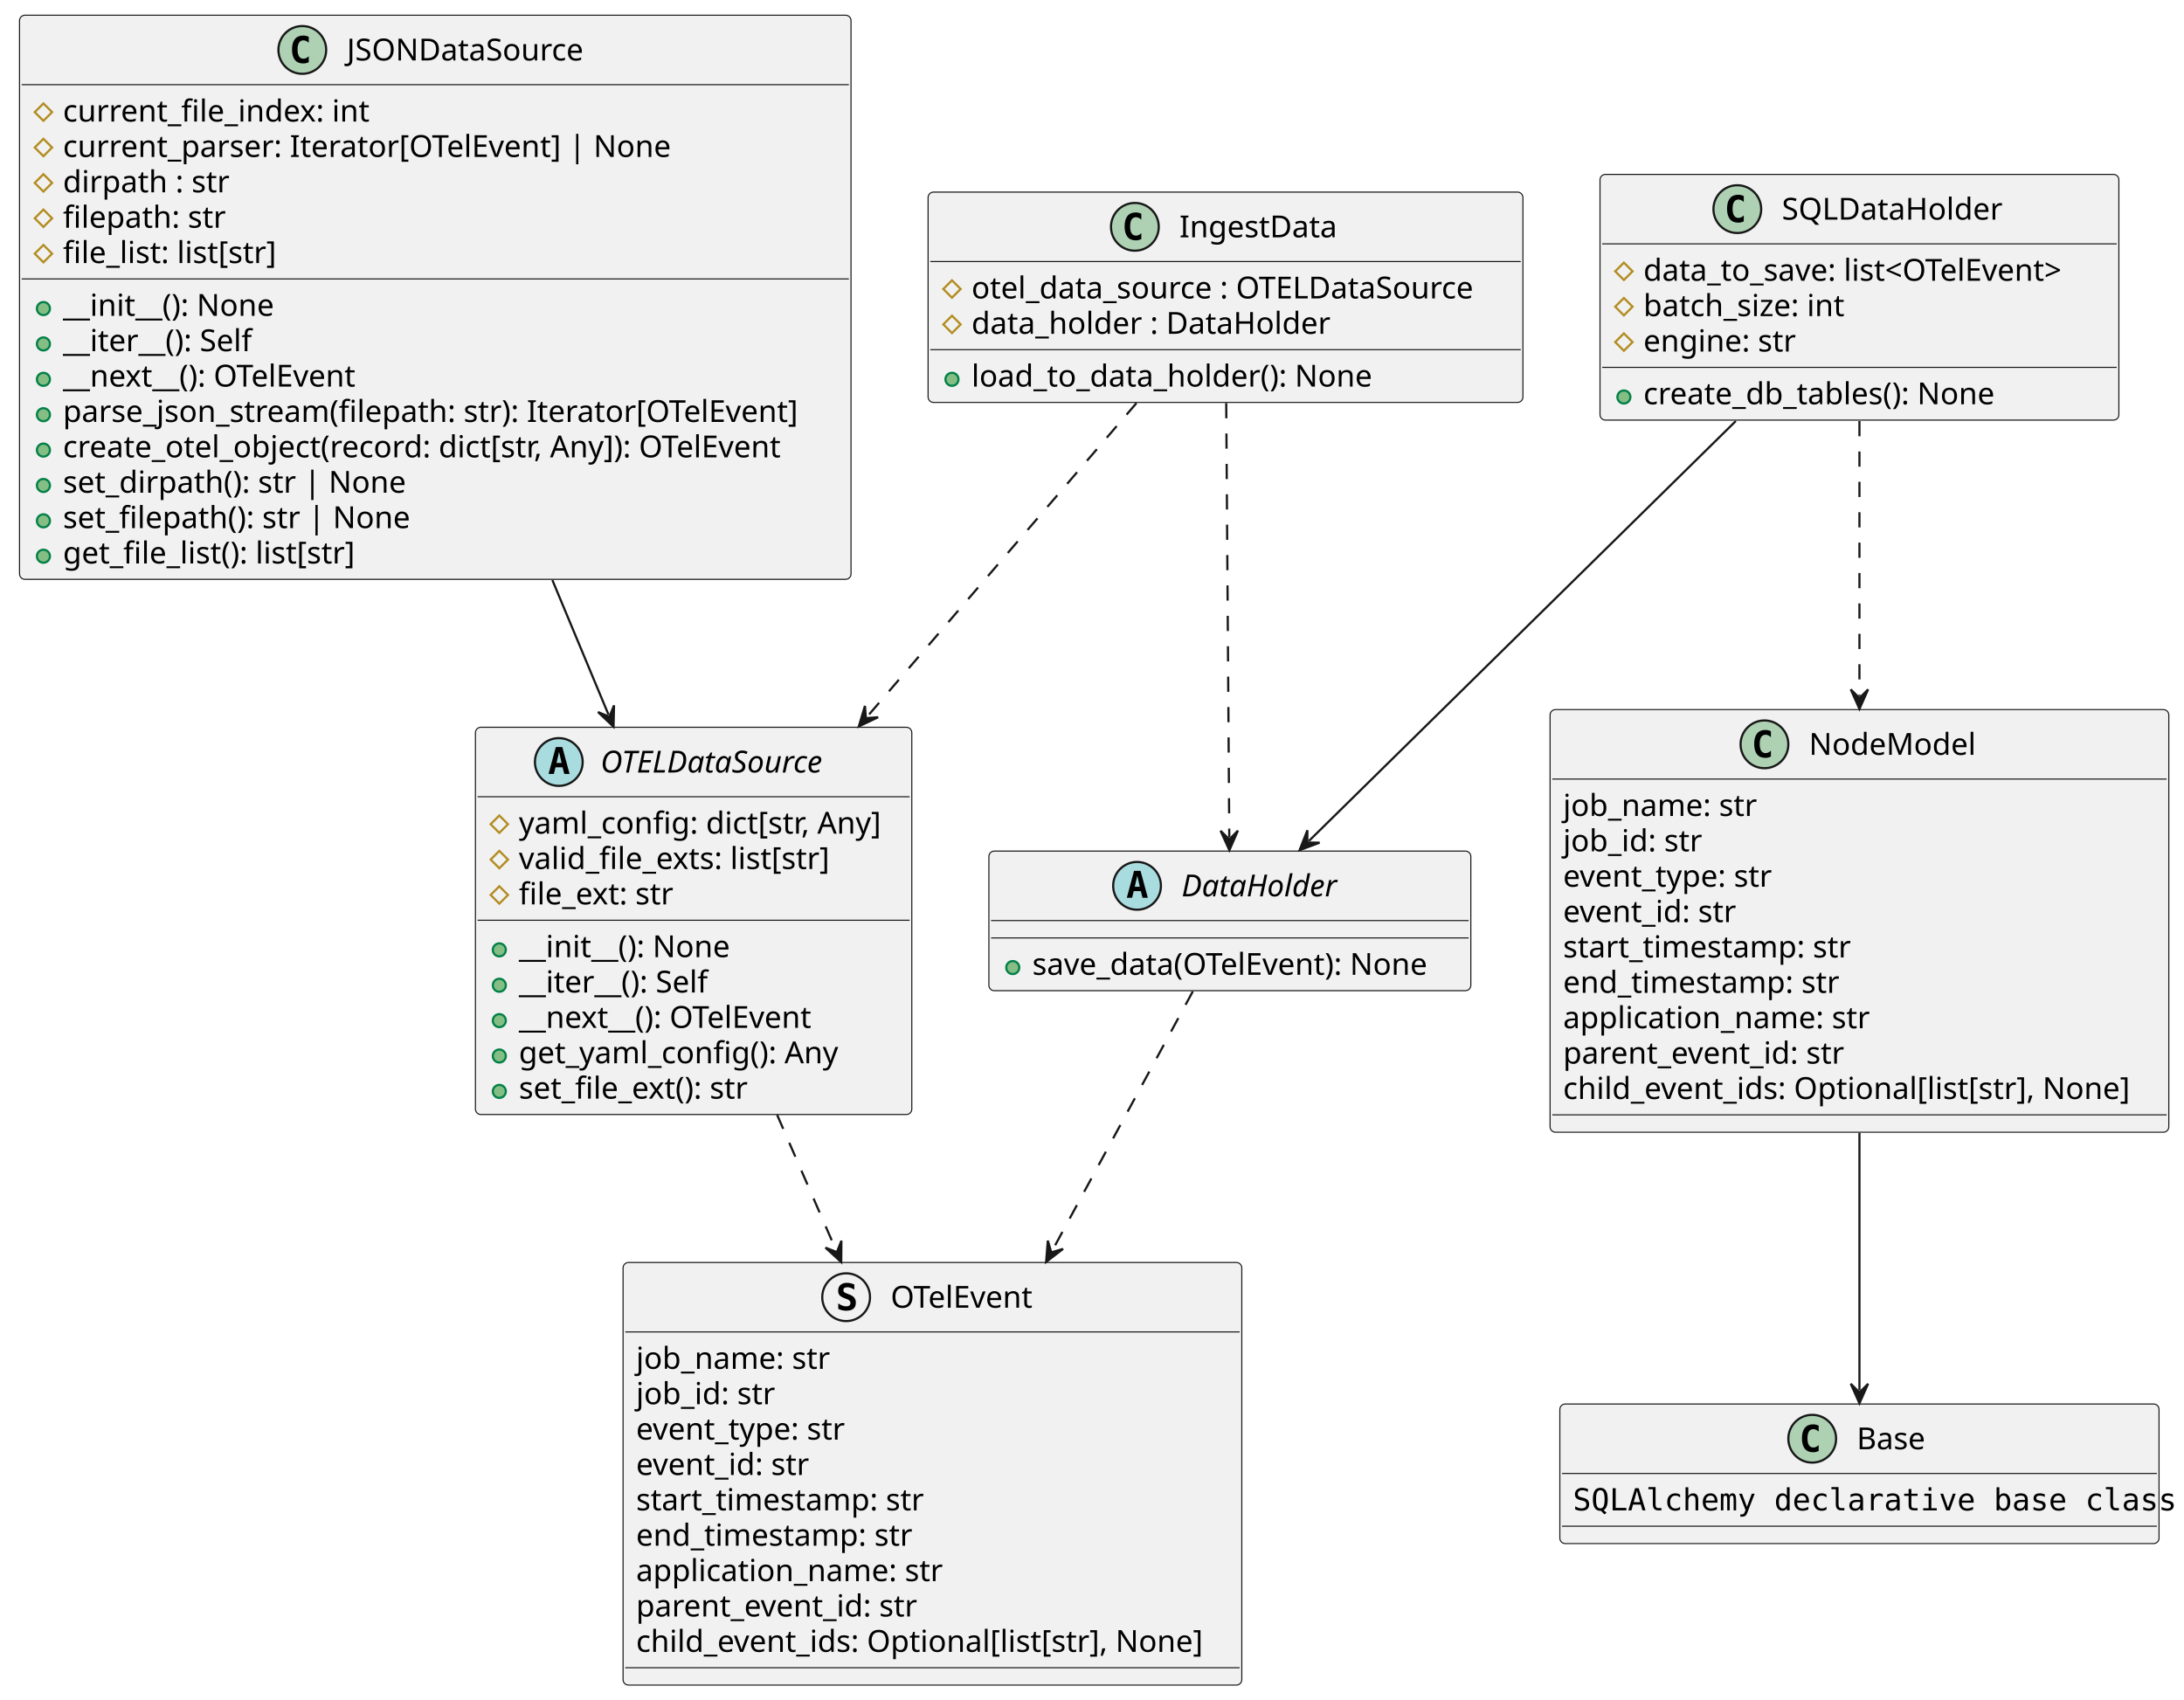
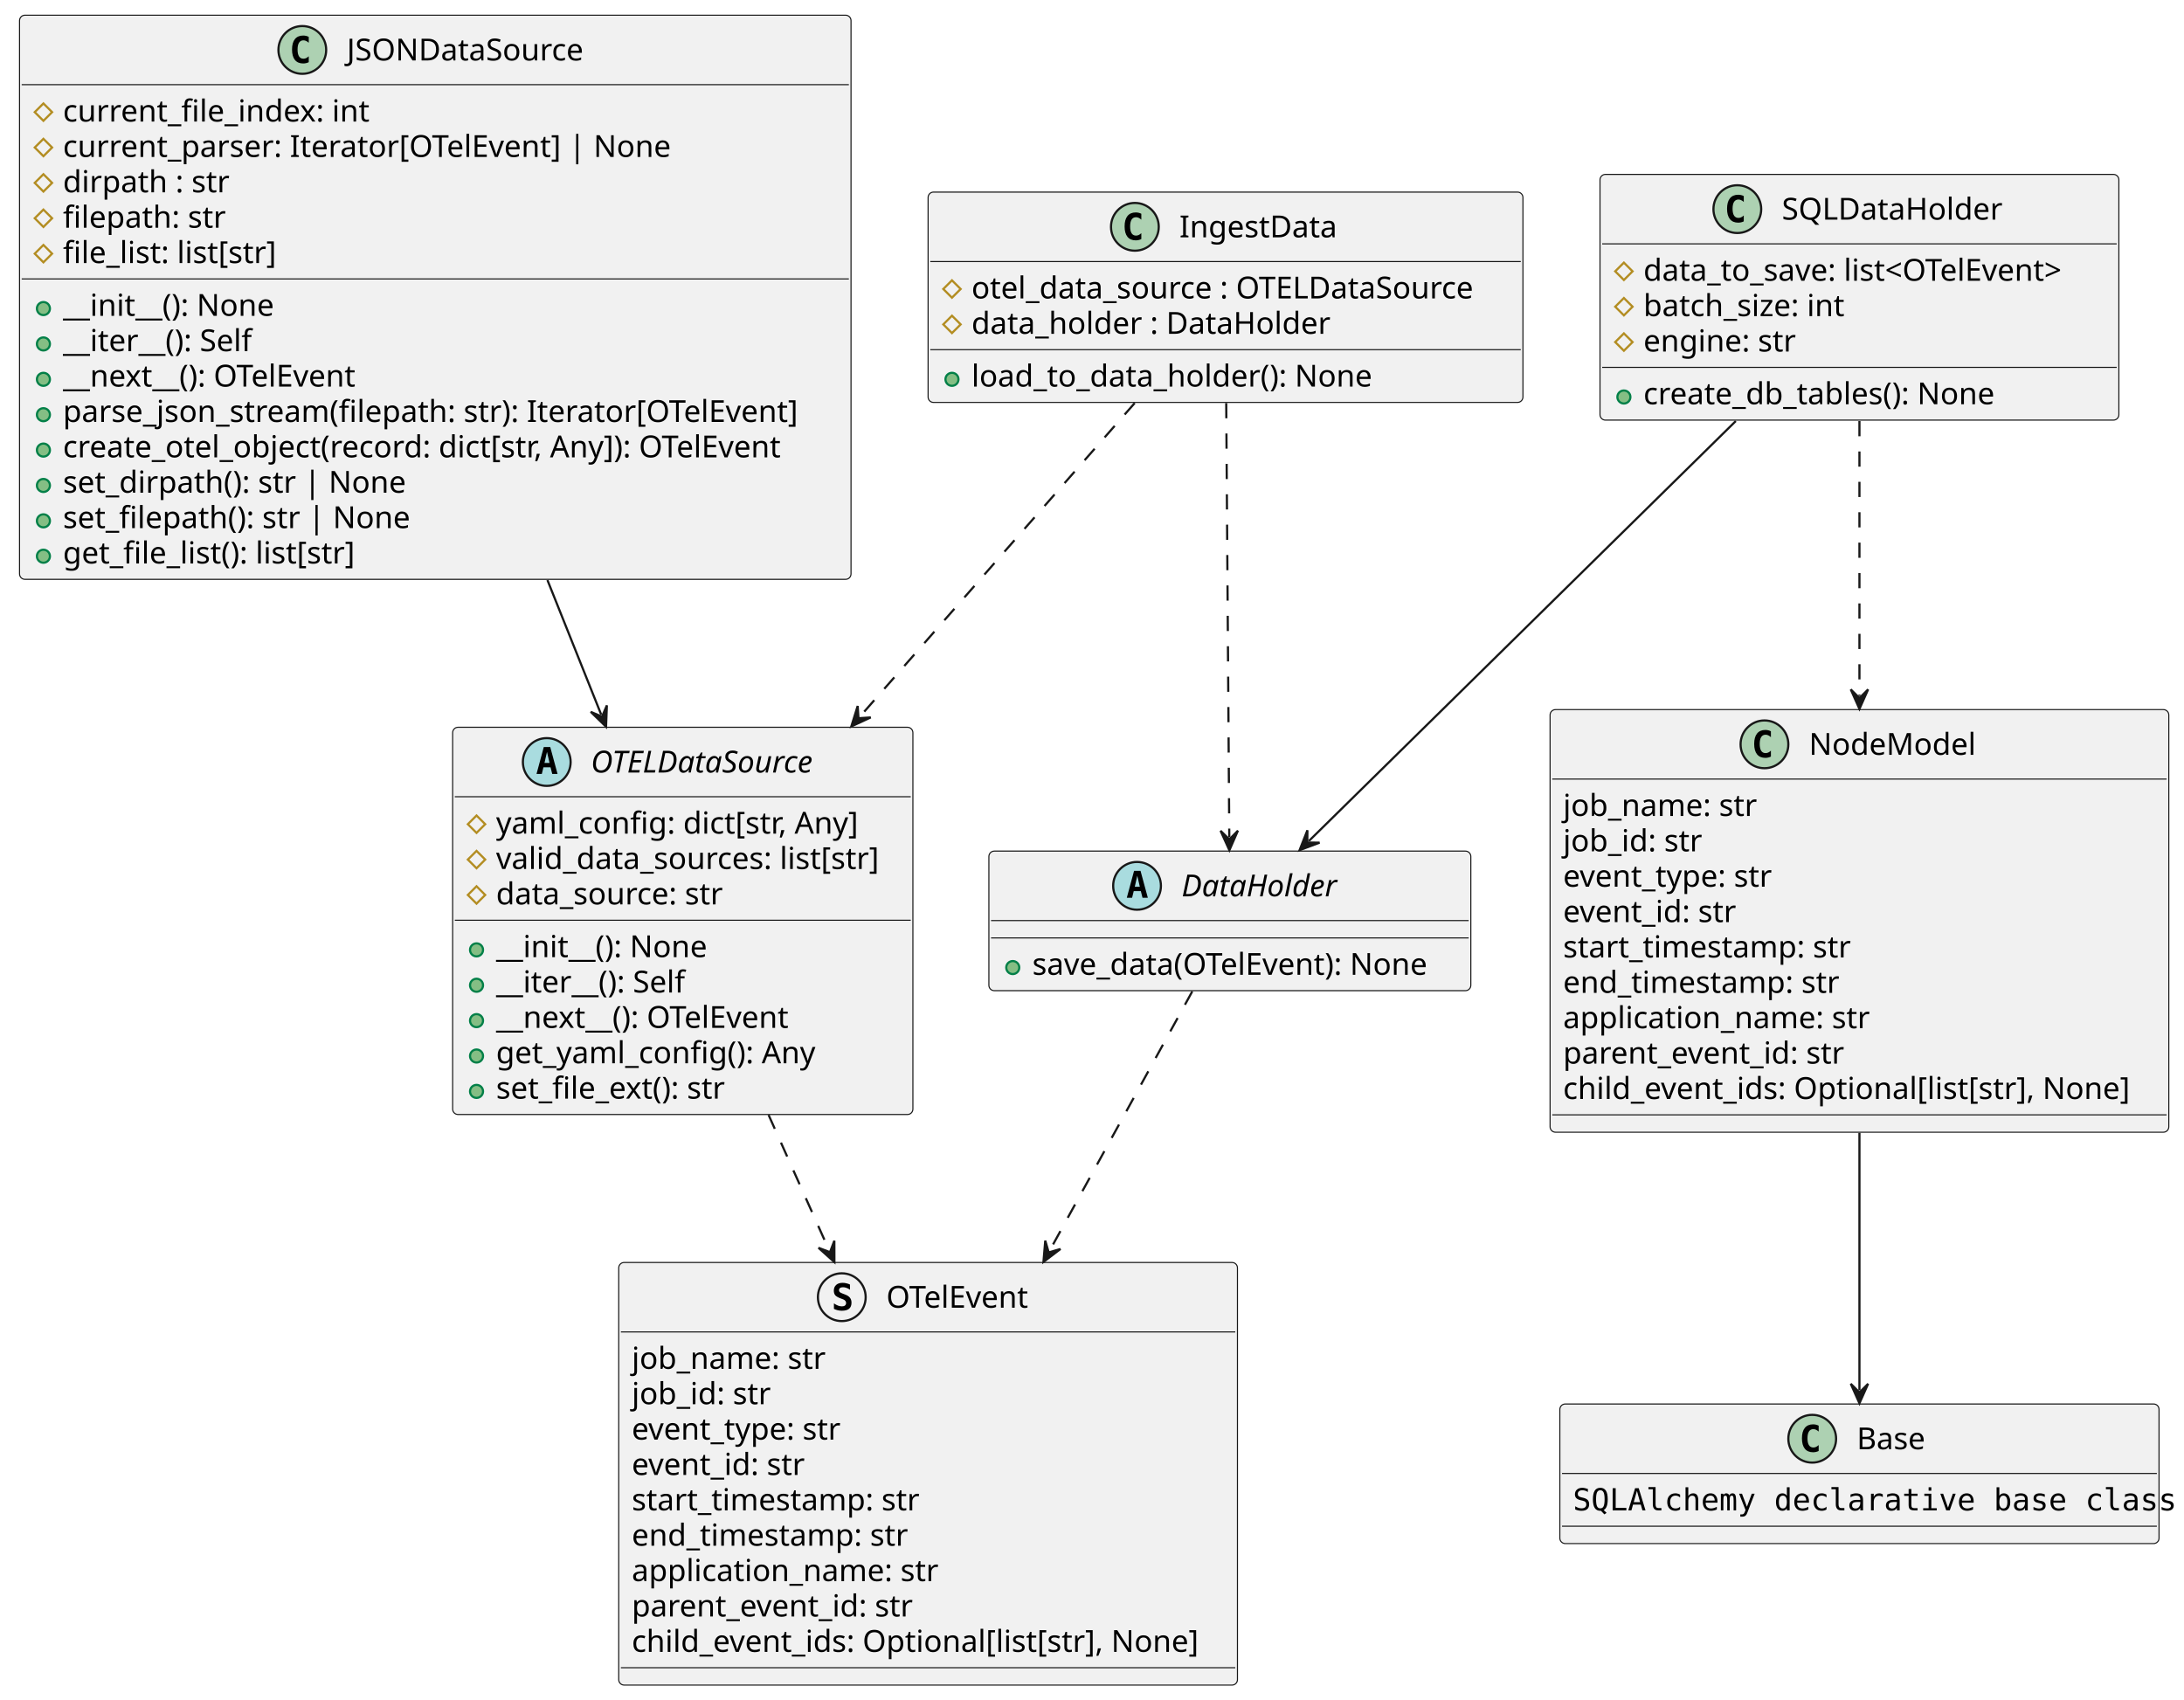
<svg xmlns="http://www.w3.org/2000/svg" contentStyleType="text/css" height="783px" preserveAspectRatio="none" style="width:1006px;height:783px;background:#FFFFFF;" version="1.1" viewBox="0 0 1006 783" width="1006px" zoomAndPan="magnify">
  <defs />
  <g>
    <g id="elem_OTelEvent">
-       <rect codeLine="2" fill="#F1F1F1" height="194.672" id="OTelEvent" rx="2.5" ry="2.5" style="stroke:#181818;stroke-width:0.5;" width="285" x="287" y="581.53" />
-       <ellipse cx="389.75" cy="597.53" fill="#F1F1F1" rx="11" ry="11" style="stroke:#181818;stroke-width:1.0;" />
-       <path d="M389.234,598.092 Q387.375,597.389 386.719,596.624 Q386.078,595.842 386.078,594.53 Q386.078,592.842 387.156,591.874 Q388.234,590.905 390.109,590.905 Q390.969,590.905 391.812,591.108 Q392.672,591.296 393.516,591.686 L393.516,594.077 Q392.734,593.514 391.906,593.233 Q391.094,592.936 390.297,592.936 Q389.422,592.936 388.938,593.296 Q388.469,593.655 388.469,594.311 Q388.469,594.827 388.812,595.171 Q389.156,595.499 390.25,595.905 L391.312,596.311 Q392.797,596.858 393.5,597.764 Q394.219,598.671 394.219,600.046 Q394.219,601.921 393.109,602.842 Q392,603.764 389.75,603.764 Q388.828,603.764 387.906,603.546 Q386.984,603.327 386.125,602.905 L386.125,600.374 Q387.094,601.061 388.016,601.405 Q388.938,601.749 389.828,601.749 Q390.734,601.749 391.234,601.342 Q391.734,600.921 391.734,600.186 Q391.734,599.624 391.391,599.217 Q391.062,598.796 390.438,598.546 L389.234,598.092 Z " fill="#000000" />
-       <text fill="#000000" font-family="sans-serif" font-size="14" lengthAdjust="spacing" textLength="71" x="410.25" y="602.377">OTelEvent</text>
-       <line style="stroke:#181818;stroke-width:0.5;" x1="288" x2="571" y1="613.53" y2="613.53" />
-       <text fill="#000000" font-family="sans-serif" font-size="14" lengthAdjust="spacing" textLength="94" x="293" y="630.525">job_name: str</text>
-       <text fill="#000000" font-family="sans-serif" font-size="14" lengthAdjust="spacing" textLength="67" x="293" y="646.822">job_id: str</text>
-       <text fill="#000000" font-family="sans-serif" font-size="14" lengthAdjust="spacing" textLength="103" x="293" y="663.119">event_type: str</text>
-       <text fill="#000000" font-family="sans-serif" font-size="14" lengthAdjust="spacing" textLength="85" x="293" y="679.416">event_id: str</text>
-       <text fill="#000000" font-family="sans-serif" font-size="14" lengthAdjust="spacing" textLength="138" x="293" y="695.713">start_timestamp: str</text>
-       <text fill="#000000" font-family="sans-serif" font-size="14" lengthAdjust="spacing" textLength="134" x="293" y="712.01">end_timestamp: str</text>
-       <text fill="#000000" font-family="sans-serif" font-size="14" lengthAdjust="spacing" textLength="147" x="293" y="728.306">application_name: str</text>
-       <text fill="#000000" font-family="sans-serif" font-size="14" lengthAdjust="spacing" textLength="137" x="293" y="744.603">parent_event_id: str</text>
-       <text fill="#000000" font-family="sans-serif" font-size="14" lengthAdjust="spacing" textLength="273" x="293" y="760.9">child_event_ids: Optional[list[str], None]</text>
-       <line style="stroke:#181818;stroke-width:0.5;" x1="288" x2="571" y1="768.202" y2="768.202" />
+       <rect codeLine="2" fill="#F1F1F1" height="194.672" id="OTelEvent" rx="2.5" ry="2.5" style="stroke:#181818;stroke-width:0.5;" width="285" x="285" y="581.53" />
+       <ellipse cx="387.75" cy="597.53" fill="#F1F1F1" rx="11" ry="11" style="stroke:#181818;stroke-width:1.0;" />
+       <path d="M387.234,598.092 Q385.375,597.389 384.719,596.624 Q384.078,595.842 384.078,594.53 Q384.078,592.842 385.156,591.874 Q386.234,590.905 388.109,590.905 Q388.969,590.905 389.812,591.108 Q390.672,591.296 391.516,591.686 L391.516,594.077 Q390.734,593.514 389.906,593.233 Q389.094,592.936 388.297,592.936 Q387.422,592.936 386.938,593.296 Q386.469,593.655 386.469,594.311 Q386.469,594.827 386.812,595.171 Q387.156,595.499 388.25,595.905 L389.312,596.311 Q390.797,596.858 391.5,597.764 Q392.219,598.671 392.219,600.046 Q392.219,601.921 391.109,602.842 Q390,603.764 387.75,603.764 Q386.828,603.764 385.906,603.546 Q384.984,603.327 384.125,602.905 L384.125,600.374 Q385.094,601.061 386.016,601.405 Q386.938,601.749 387.828,601.749 Q388.734,601.749 389.234,601.342 Q389.734,600.921 389.734,600.186 Q389.734,599.624 389.391,599.217 Q389.062,598.796 388.438,598.546 L387.234,598.092 Z " fill="#000000" />
+       <text fill="#000000" font-family="sans-serif" font-size="14" lengthAdjust="spacing" textLength="71" x="408.25" y="602.377">OTelEvent</text>
+       <line style="stroke:#181818;stroke-width:0.5;" x1="286" x2="569" y1="613.53" y2="613.53" />
+       <text fill="#000000" font-family="sans-serif" font-size="14" lengthAdjust="spacing" textLength="94" x="291" y="630.525">job_name: str</text>
+       <text fill="#000000" font-family="sans-serif" font-size="14" lengthAdjust="spacing" textLength="67" x="291" y="646.822">job_id: str</text>
+       <text fill="#000000" font-family="sans-serif" font-size="14" lengthAdjust="spacing" textLength="103" x="291" y="663.119">event_type: str</text>
+       <text fill="#000000" font-family="sans-serif" font-size="14" lengthAdjust="spacing" textLength="85" x="291" y="679.416">event_id: str</text>
+       <text fill="#000000" font-family="sans-serif" font-size="14" lengthAdjust="spacing" textLength="138" x="291" y="695.713">start_timestamp: str</text>
+       <text fill="#000000" font-family="sans-serif" font-size="14" lengthAdjust="spacing" textLength="134" x="291" y="712.01">end_timestamp: str</text>
+       <text fill="#000000" font-family="sans-serif" font-size="14" lengthAdjust="spacing" textLength="147" x="291" y="728.306">application_name: str</text>
+       <text fill="#000000" font-family="sans-serif" font-size="14" lengthAdjust="spacing" textLength="137" x="291" y="744.603">parent_event_id: str</text>
+       <text fill="#000000" font-family="sans-serif" font-size="14" lengthAdjust="spacing" textLength="273" x="291" y="760.9">child_event_ids: Optional[list[str], None]</text>
+       <line style="stroke:#181818;stroke-width:0.5;" x1="286" x2="569" y1="768.202" y2="768.202" />
    </g>
    <g id="elem_OTELDataSource">
-       <rect codeLine="14" fill="#F1F1F1" height="178.375" id="OTELDataSource" rx="2.5" ry="2.5" style="stroke:#181818;stroke-width:0.5;" width="201" x="219" y="335" />
-       <ellipse cx="257.4" cy="351" fill="#A9DCDF" rx="11" ry="11" style="stroke:#181818;stroke-width:1.0;" />
-       <path d="M257.509,346.344 L256.353,351.422 L258.681,351.422 L257.509,346.344 Z M256.025,344.109 L259.009,344.109 L262.369,356.5 L259.916,356.5 L259.15,353.438 L255.869,353.438 L255.119,356.5 L252.681,356.5 L256.025,344.109 Z " fill="#000000" />
-       <text fill="#000000" font-family="sans-serif" font-size="14" font-style="italic" lengthAdjust="spacing" textLength="117" x="276.6" y="355.847">OTELDataSource</text>
-       <line style="stroke:#181818;stroke-width:0.5;" x1="220" x2="419" y1="367" y2="367" />
-       <polygon fill="none" points="230,375.648,234,379.648,230,383.648,226,379.648" style="stroke:#B38D22;stroke-width:1.0;" />
-       <text fill="#000000" font-family="sans-serif" font-size="14" lengthAdjust="spacing" textLength="175" x="239" y="383.995">yaml_config: dict[str, Any]</text>
-       <polygon fill="none" points="230,391.945,234,395.945,230,399.945,226,395.945" style="stroke:#B38D22;stroke-width:1.0;" />
-       <text fill="#000000" font-family="sans-serif" font-size="14" lengthAdjust="spacing" textLength="148" x="239" y="400.292">valid_file_exts: list[str]</text>
-       <polygon fill="none" points="230,408.242,234,412.242,230,416.242,226,412.242" style="stroke:#B38D22;stroke-width:1.0;" />
-       <text fill="#000000" font-family="sans-serif" font-size="14" lengthAdjust="spacing" textLength="74" x="239" y="416.589">file_ext: str</text>
-       <line style="stroke:#181818;stroke-width:0.5;" x1="220" x2="419" y1="423.891" y2="423.891" />
-       <ellipse cx="230" cy="437.539" fill="#84BE84" rx="3" ry="3" style="stroke:#038048;stroke-width:1.0;" />
-       <text fill="#000000" font-family="sans-serif" font-size="14" lengthAdjust="spacing" textLength="104" x="239" y="440.886">__init__(): None</text>
-       <ellipse cx="230" cy="453.836" fill="#84BE84" rx="3" ry="3" style="stroke:#038048;stroke-width:1.0;" />
-       <text fill="#000000" font-family="sans-serif" font-size="14" lengthAdjust="spacing" textLength="94" x="239" y="457.183">__iter__(): Self</text>
-       <ellipse cx="230" cy="470.133" fill="#84BE84" rx="3" ry="3" style="stroke:#038048;stroke-width:1.0;" />
-       <text fill="#000000" font-family="sans-serif" font-size="14" lengthAdjust="spacing" textLength="148" x="239" y="473.479">__next__(): OTelEvent</text>
-       <ellipse cx="230" cy="486.43" fill="#84BE84" rx="3" ry="3" style="stroke:#038048;stroke-width:1.0;" />
-       <text fill="#000000" font-family="sans-serif" font-size="14" lengthAdjust="spacing" textLength="154" x="239" y="489.776">get_yaml_config(): Any</text>
-       <ellipse cx="230" cy="502.727" fill="#84BE84" rx="3" ry="3" style="stroke:#038048;stroke-width:1.0;" />
-       <text fill="#000000" font-family="sans-serif" font-size="14" lengthAdjust="spacing" textLength="113" x="239" y="506.073">set_file_ext(): str</text>
+       <rect codeLine="14" fill="#F1F1F1" height="178.375" id="OTELDataSource" rx="2.5" ry="2.5" style="stroke:#181818;stroke-width:0.5;" width="212" x="208.5" y="335" />
+       <ellipse cx="251.85" cy="351" fill="#A9DCDF" rx="11" ry="11" style="stroke:#181818;stroke-width:1.0;" />
+       <path d="M251.959,346.344 L250.803,351.422 L253.131,351.422 L251.959,346.344 Z M250.475,344.109 L253.459,344.109 L256.819,356.5 L254.366,356.5 L253.6,353.438 L250.319,353.438 L249.569,356.5 L247.131,356.5 L250.475,344.109 Z " fill="#000000" />
+       <text fill="#000000" font-family="sans-serif" font-size="14" font-style="italic" lengthAdjust="spacing" textLength="117" x="272.15" y="355.847">OTELDataSource</text>
+       <line style="stroke:#181818;stroke-width:0.5;" x1="209.5" x2="419.5" y1="367" y2="367" />
+       <polygon fill="none" points="219.5,375.648,223.5,379.648,219.5,383.648,215.5,379.648" style="stroke:#B38D22;stroke-width:1.0;" />
+       <text fill="#000000" font-family="sans-serif" font-size="14" lengthAdjust="spacing" textLength="175" x="228.5" y="383.995">yaml_config: dict[str, Any]</text>
+       <polygon fill="none" points="219.5,391.945,223.5,395.945,219.5,399.945,215.5,395.945" style="stroke:#B38D22;stroke-width:1.0;" />
+       <text fill="#000000" font-family="sans-serif" font-size="14" lengthAdjust="spacing" textLength="186" x="228.5" y="400.292">valid_data_sources: list[str]</text>
+       <polygon fill="none" points="219.5,408.242,223.5,412.242,219.5,416.242,215.5,412.242" style="stroke:#B38D22;stroke-width:1.0;" />
+       <text fill="#000000" font-family="sans-serif" font-size="14" lengthAdjust="spacing" textLength="112" x="228.5" y="416.589">data_source: str</text>
+       <line style="stroke:#181818;stroke-width:0.5;" x1="209.5" x2="419.5" y1="423.891" y2="423.891" />
+       <ellipse cx="219.5" cy="437.539" fill="#84BE84" rx="3" ry="3" style="stroke:#038048;stroke-width:1.0;" />
+       <text fill="#000000" font-family="sans-serif" font-size="14" lengthAdjust="spacing" textLength="104" x="228.5" y="440.886">__init__(): None</text>
+       <ellipse cx="219.5" cy="453.836" fill="#84BE84" rx="3" ry="3" style="stroke:#038048;stroke-width:1.0;" />
+       <text fill="#000000" font-family="sans-serif" font-size="14" lengthAdjust="spacing" textLength="94" x="228.5" y="457.183">__iter__(): Self</text>
+       <ellipse cx="219.5" cy="470.133" fill="#84BE84" rx="3" ry="3" style="stroke:#038048;stroke-width:1.0;" />
+       <text fill="#000000" font-family="sans-serif" font-size="14" lengthAdjust="spacing" textLength="148" x="228.5" y="473.479">__next__(): OTelEvent</text>
+       <ellipse cx="219.5" cy="486.43" fill="#84BE84" rx="3" ry="3" style="stroke:#038048;stroke-width:1.0;" />
+       <text fill="#000000" font-family="sans-serif" font-size="14" lengthAdjust="spacing" textLength="154" x="228.5" y="489.776">get_yaml_config(): Any</text>
+       <ellipse cx="219.5" cy="502.727" fill="#84BE84" rx="3" ry="3" style="stroke:#038048;stroke-width:1.0;" />
+       <text fill="#000000" font-family="sans-serif" font-size="14" lengthAdjust="spacing" textLength="113" x="228.5" y="506.073">set_file_ext(): str</text>
    </g>
    <g id="elem_JSONDataSource">
      <rect codeLine="25" fill="#F1F1F1" height="259.859" id="JSONDataSource" rx="2.5" ry="2.5" style="stroke:#181818;stroke-width:0.5;" width="383" x="9" y="7" />
      <ellipse cx="139.25" cy="23" fill="#ADD1B2" rx="11" ry="11" style="stroke:#181818;stroke-width:1.0;" />
      <path d="M142.219,28.641 Q141.641,28.938 141,29.078 Q140.359,29.234 139.656,29.234 Q137.156,29.234 135.828,27.594 Q134.516,25.938 134.516,22.812 Q134.516,19.688 135.828,18.031 Q137.156,16.375 139.656,16.375 Q140.359,16.375 141,16.531 Q141.656,16.688 142.219,16.984 L142.219,19.703 Q141.594,19.125 141,18.859 Q140.406,18.578 139.781,18.578 Q138.438,18.578 137.75,19.656 Q137.062,20.719 137.062,22.812 Q137.062,24.906 137.75,25.984 Q138.438,27.047 139.781,27.047 Q140.406,27.047 141,26.781 Q141.594,26.5 142.219,25.922 L142.219,28.641 Z " fill="#000000" />
      <text fill="#000000" font-family="sans-serif" font-size="14" lengthAdjust="spacing" textLength="114" x="159.75" y="27.847">JSONDataSource</text>
      <line style="stroke:#181818;stroke-width:0.5;" x1="10" x2="391" y1="39" y2="39" />
      <polygon fill="none" points="20,47.648,24,51.648,20,55.648,16,51.648" style="stroke:#B38D22;stroke-width:1.0;" />
      <text fill="#000000" font-family="sans-serif" font-size="14" lengthAdjust="spacing" textLength="146" x="29" y="55.995">current_file_index: int</text>
      <polygon fill="none" points="20,63.945,24,67.945,20,71.945,16,67.945" style="stroke:#B38D22;stroke-width:1.0;" />
      <text fill="#000000" font-family="sans-serif" font-size="14" lengthAdjust="spacing" textLength="290" x="29" y="72.292">current_parser: Iterator[OTelEvent] | None</text>
      <polygon fill="none" points="20,80.242,24,84.242,20,88.242,16,84.242" style="stroke:#B38D22;stroke-width:1.0;" />
      <text fill="#000000" font-family="sans-serif" font-size="14" lengthAdjust="spacing" textLength="79" x="29" y="88.589">dirpath : str</text>
      <polygon fill="none" points="20,96.539,24,100.539,20,104.539,16,100.539" style="stroke:#B38D22;stroke-width:1.0;" />
      <text fill="#000000" font-family="sans-serif" font-size="14" lengthAdjust="spacing" textLength="77" x="29" y="104.886">filepath: str</text>
      <polygon fill="none" points="20,112.836,24,116.836,20,120.836,16,116.836" style="stroke:#B38D22;stroke-width:1.0;" />
      <text fill="#000000" font-family="sans-serif" font-size="14" lengthAdjust="spacing" textLength="101" x="29" y="121.183">file_list: list[str]</text>
      <line style="stroke:#181818;stroke-width:0.5;" x1="10" x2="391" y1="128.484" y2="128.484" />
      <ellipse cx="20" cy="142.133" fill="#84BE84" rx="3" ry="3" style="stroke:#038048;stroke-width:1.0;" />
      <text fill="#000000" font-family="sans-serif" font-size="14" lengthAdjust="spacing" textLength="104" x="29" y="145.48">__init__(): None</text>
      <ellipse cx="20" cy="158.43" fill="#84BE84" rx="3" ry="3" style="stroke:#038048;stroke-width:1.0;" />
      <text fill="#000000" font-family="sans-serif" font-size="14" lengthAdjust="spacing" textLength="94" x="29" y="161.776">__iter__(): Self</text>
      <ellipse cx="20" cy="174.727" fill="#84BE84" rx="3" ry="3" style="stroke:#038048;stroke-width:1.0;" />
      <text fill="#000000" font-family="sans-serif" font-size="14" lengthAdjust="spacing" textLength="148" x="29" y="178.073">__next__(): OTelEvent</text>
      <ellipse cx="20" cy="191.023" fill="#84BE84" rx="3" ry="3" style="stroke:#038048;stroke-width:1.0;" />
      <text fill="#000000" font-family="sans-serif" font-size="14" lengthAdjust="spacing" textLength="356" x="29" y="194.37">parse_json_stream(filepath: str): Iterator[OTelEvent]</text>
      <ellipse cx="20" cy="207.32" fill="#84BE84" rx="3" ry="3" style="stroke:#038048;stroke-width:1.0;" />
      <text fill="#000000" font-family="sans-serif" font-size="14" lengthAdjust="spacing" textLength="357" x="29" y="210.667">create_otel_object(record: dict[str, Any]): OTelEvent</text>
      <ellipse cx="20" cy="223.617" fill="#84BE84" rx="3" ry="3" style="stroke:#038048;stroke-width:1.0;" />
      <text fill="#000000" font-family="sans-serif" font-size="14" lengthAdjust="spacing" textLength="164" x="29" y="226.964">set_dirpath(): str | None</text>
      <ellipse cx="20" cy="239.914" fill="#84BE84" rx="3" ry="3" style="stroke:#038048;stroke-width:1.0;" />
      <text fill="#000000" font-family="sans-serif" font-size="14" lengthAdjust="spacing" textLength="166" x="29" y="243.261">set_filepath(): str | None</text>
      <ellipse cx="20" cy="256.211" fill="#84BE84" rx="3" ry="3" style="stroke:#038048;stroke-width:1.0;" />
      <text fill="#000000" font-family="sans-serif" font-size="14" lengthAdjust="spacing" textLength="141" x="29" y="259.558">get_file_list(): list[str]</text>
    </g>
    <g id="elem_SQLDataHolder">
      <rect codeLine="41" fill="#F1F1F1" height="113.188" id="SQLDataHolder" rx="2.5" ry="2.5" style="stroke:#181818;stroke-width:0.5;" width="239" x="737" y="80.33" />
      <ellipse cx="800.25" cy="96.33" fill="#ADD1B2" rx="11" ry="11" style="stroke:#181818;stroke-width:1.0;" />
      <path d="M803.219,101.971 Q802.641,102.267 802,102.408 Q801.359,102.564 800.656,102.564 Q798.156,102.564 796.828,100.924 Q795.516,99.267 795.516,96.142 Q795.516,93.017 796.828,91.361 Q798.156,89.705 800.656,89.705 Q801.359,89.705 802,89.861 Q802.656,90.017 803.219,90.314 L803.219,93.033 Q802.594,92.455 802,92.189 Q801.406,91.908 800.781,91.908 Q799.438,91.908 798.75,92.986 Q798.062,94.049 798.062,96.142 Q798.062,98.236 798.75,99.314 Q799.438,100.377 800.781,100.377 Q801.406,100.377 802,100.111 Q802.594,99.83 803.219,99.252 L803.219,101.971 Z " fill="#000000" />
      <text fill="#000000" font-family="sans-serif" font-size="14" lengthAdjust="spacing" textLength="104" x="820.75" y="101.177">SQLDataHolder</text>
      <line style="stroke:#181818;stroke-width:0.5;" x1="738" x2="975" y1="112.33" y2="112.33" />
      <polygon fill="none" points="748,120.978,752,124.978,748,128.978,744,124.978" style="stroke:#B38D22;stroke-width:1.0;" />
      <text fill="#000000" font-family="sans-serif" font-size="14" lengthAdjust="spacing" textLength="213" x="757" y="129.325">data_to_save: list&lt;OTelEvent&gt;</text>
      <polygon fill="none" points="748,137.275,752,141.275,748,145.275,744,141.275" style="stroke:#B38D22;stroke-width:1.0;" />
      <text fill="#000000" font-family="sans-serif" font-size="14" lengthAdjust="spacing" textLength="100" x="757" y="145.622">batch_size: int</text>
      <polygon fill="none" points="748,153.572,752,157.572,748,161.572,744,157.572" style="stroke:#B38D22;stroke-width:1.0;" />
      <text fill="#000000" font-family="sans-serif" font-size="14" lengthAdjust="spacing" textLength="75" x="757" y="161.919">engine: str</text>
      <line style="stroke:#181818;stroke-width:0.5;" x1="738" x2="975" y1="169.221" y2="169.221" />
      <ellipse cx="748" cy="182.869" fill="#84BE84" rx="3" ry="3" style="stroke:#038048;stroke-width:1.0;" />
      <text fill="#000000" font-family="sans-serif" font-size="14" lengthAdjust="spacing" textLength="174" x="757" y="186.216">create_db_tables(): None</text>
    </g>
    <g id="elem_NodeModel">
      <rect codeLine="48" fill="#F1F1F1" height="194.672" id="NodeModel" rx="2.5" ry="2.5" style="stroke:#181818;stroke-width:0.5;" width="285" x="714" y="326.86" />
      <ellipse cx="812.75" cy="342.86" fill="#ADD1B2" rx="11" ry="11" style="stroke:#181818;stroke-width:1.0;" />
      <path d="M815.719,348.501 Q815.141,348.798 814.5,348.938 Q813.859,349.094 813.156,349.094 Q810.656,349.094 809.328,347.454 Q808.016,345.798 808.016,342.673 Q808.016,339.548 809.328,337.891 Q810.656,336.235 813.156,336.235 Q813.859,336.235 814.5,336.391 Q815.156,336.548 815.719,336.844 L815.719,339.563 Q815.094,338.985 814.5,338.719 Q813.906,338.438 813.281,338.438 Q811.938,338.438 811.25,339.516 Q810.562,340.579 810.562,342.673 Q810.562,344.766 811.25,345.844 Q811.938,346.907 813.281,346.907 Q813.906,346.907 814.5,346.641 Q815.094,346.36 815.719,345.782 L815.719,348.501 Z " fill="#000000" />
      <text fill="#000000" font-family="sans-serif" font-size="14" lengthAdjust="spacing" textLength="79" x="833.25" y="347.707">NodeModel</text>
      <line style="stroke:#181818;stroke-width:0.5;" x1="715" x2="998" y1="358.86" y2="358.86" />
      <text fill="#000000" font-family="sans-serif" font-size="14" lengthAdjust="spacing" textLength="94" x="720" y="375.855">job_name: str</text>
      <text fill="#000000" font-family="sans-serif" font-size="14" lengthAdjust="spacing" textLength="67" x="720" y="392.152">job_id: str</text>
      <text fill="#000000" font-family="sans-serif" font-size="14" lengthAdjust="spacing" textLength="103" x="720" y="408.449">event_type: str</text>
      <text fill="#000000" font-family="sans-serif" font-size="14" lengthAdjust="spacing" textLength="85" x="720" y="424.746">event_id: str</text>
      <text fill="#000000" font-family="sans-serif" font-size="14" lengthAdjust="spacing" textLength="138" x="720" y="441.043">start_timestamp: str</text>
      <text fill="#000000" font-family="sans-serif" font-size="14" lengthAdjust="spacing" textLength="134" x="720" y="457.339">end_timestamp: str</text>
      <text fill="#000000" font-family="sans-serif" font-size="14" lengthAdjust="spacing" textLength="147" x="720" y="473.636">application_name: str</text>
      <text fill="#000000" font-family="sans-serif" font-size="14" lengthAdjust="spacing" textLength="137" x="720" y="489.933">parent_event_id: str</text>
      <text fill="#000000" font-family="sans-serif" font-size="14" lengthAdjust="spacing" textLength="273" x="720" y="506.23">child_event_ids: Optional[list[str], None]</text>
      <line style="stroke:#181818;stroke-width:0.5;" x1="715" x2="998" y1="513.532" y2="513.532" />
    </g>
    <g id="elem_Base">
      <rect codeLine="60" fill="#F1F1F1" height="64.297" id="Base" rx="2.5" ry="2.5" style="stroke:#181818;stroke-width:0.5;" width="276" x="718.5" y="646.72" />
      <ellipse cx="834.75" cy="662.72" fill="#ADD1B2" rx="11" ry="11" style="stroke:#181818;stroke-width:1.0;" />
      <path d="M837.719,668.361 Q837.141,668.658 836.5,668.798 Q835.859,668.954 835.156,668.954 Q832.656,668.954 831.328,667.314 Q830.016,665.658 830.016,662.533 Q830.016,659.408 831.328,657.751 Q832.656,656.095 835.156,656.095 Q835.859,656.095 836.5,656.251 Q837.156,656.408 837.719,656.704 L837.719,659.423 Q837.094,658.845 836.5,658.579 Q835.906,658.298 835.281,658.298 Q833.938,658.298 833.25,659.376 Q832.562,660.439 832.562,662.533 Q832.562,664.626 833.25,665.704 Q833.938,666.767 835.281,666.767 Q835.906,666.767 836.5,666.501 Q837.094,666.22 837.719,665.642 L837.719,668.361 Z " fill="#000000" />
      <text fill="#000000" font-family="sans-serif" font-size="14" lengthAdjust="spacing" textLength="35" x="855.25" y="667.567">Base</text>
      <line style="stroke:#181818;stroke-width:0.5;" x1="719.5" x2="993.5" y1="678.72" y2="678.72" />
      <text fill="#000000" font-family="monospace" font-size="14" lengthAdjust="spacing" textLength="264" x="724.5" y="695.715">SQLAlchemy declarative base class</text>
      <line style="stroke:#181818;stroke-width:0.5;" x1="719.5" x2="993.5" y1="703.017" y2="703.017" />
    </g>
    <g id="elem_DataHolder">
      <rect codeLine="64" fill="#F1F1F1" height="64.297" id="DataHolder" rx="2.5" ry="2.5" style="stroke:#181818;stroke-width:0.5;" width="222" x="455.5" y="392.04" />
      <ellipse cx="523.75" cy="408.04" fill="#A9DCDF" rx="11" ry="11" style="stroke:#181818;stroke-width:1.0;" />
      <path d="M523.859,403.384 L522.703,408.462 L525.031,408.462 L523.859,403.384 Z M522.375,401.149 L525.359,401.149 L528.719,413.54 L526.266,413.54 L525.5,410.478 L522.219,410.478 L521.469,413.54 L519.031,413.54 L522.375,401.149 Z " fill="#000000" />
      <text fill="#000000" font-family="sans-serif" font-size="14" font-style="italic" lengthAdjust="spacing" textLength="77" x="544.25" y="412.887">DataHolder</text>
      <line style="stroke:#181818;stroke-width:0.5;" x1="456.5" x2="676.5" y1="424.04" y2="424.04" />
      <line style="stroke:#181818;stroke-width:0.5;" x1="456.5" x2="676.5" y1="432.04" y2="432.04" />
      <ellipse cx="466.5" cy="445.688" fill="#84BE84" rx="3" ry="3" style="stroke:#038048;stroke-width:1.0;" />
      <text fill="#000000" font-family="sans-serif" font-size="14" lengthAdjust="spacing" textLength="196" x="475.5" y="449.035">save_data(OTelEvent): None</text>
    </g>
    <g id="elem_IngestData">
      <rect codeLine="68" fill="#F1F1F1" height="96.891" id="IngestData" rx="2.5" ry="2.5" style="stroke:#181818;stroke-width:0.5;" width="274" x="427.5" y="88.48" />
      <ellipse cx="522.75" cy="104.48" fill="#ADD1B2" rx="11" ry="11" style="stroke:#181818;stroke-width:1.0;" />
      <path d="M525.719,110.121 Q525.141,110.418 524.5,110.558 Q523.859,110.714 523.156,110.714 Q520.656,110.714 519.328,109.074 Q518.016,107.418 518.016,104.293 Q518.016,101.168 519.328,99.511 Q520.656,97.855 523.156,97.855 Q523.859,97.855 524.5,98.011 Q525.156,98.168 525.719,98.464 L525.719,101.183 Q525.094,100.605 524.5,100.339 Q523.906,100.058 523.281,100.058 Q521.938,100.058 521.25,101.136 Q520.562,102.199 520.562,104.293 Q520.562,106.386 521.25,107.464 Q521.938,108.527 523.281,108.527 Q523.906,108.527 524.5,108.261 Q525.094,107.98 525.719,107.402 L525.719,110.121 Z " fill="#000000" />
      <text fill="#000000" font-family="sans-serif" font-size="14" lengthAdjust="spacing" textLength="75" x="543.25" y="109.327">IngestData</text>
      <line style="stroke:#181818;stroke-width:0.5;" x1="428.5" x2="700.5" y1="120.48" y2="120.48" />
      <polygon fill="none" points="438.5,129.128,442.5,133.128,438.5,137.128,434.5,133.128" style="stroke:#B38D22;stroke-width:1.0;" />
      <text fill="#000000" font-family="sans-serif" font-size="14" lengthAdjust="spacing" textLength="248" x="447.5" y="137.475">otel_data_source : OTELDataSource</text>
      <polygon fill="none" points="438.5,145.425,442.5,149.425,438.5,153.425,434.5,149.425" style="stroke:#B38D22;stroke-width:1.0;" />
      <text fill="#000000" font-family="sans-serif" font-size="14" lengthAdjust="spacing" textLength="171" x="447.5" y="153.772">data_holder : DataHolder</text>
      <line style="stroke:#181818;stroke-width:0.5;" x1="428.5" x2="700.5" y1="161.074" y2="161.074" />
      <ellipse cx="438.5" cy="174.722" fill="#84BE84" rx="3" ry="3" style="stroke:#038048;stroke-width:1.0;" />
      <text fill="#000000" font-family="sans-serif" font-size="14" lengthAdjust="spacing" textLength="194" x="447.5" y="178.069">load_to_data_holder(): None</text>
    </g>
    <g id="link_IngestData_OTELDataSource">
-       <path codeLine="74" d="M523.49,185.67 C488.69,226.2 441.729,280.878 399.499,330.048 " fill="none" id="IngestData-to-OTELDataSource" style="stroke:#181818;stroke-width:1.0;stroke-dasharray:7.0,7.0;" />
-       <polygon fill="#181818" points="395.59,334.6,404.488,330.379,398.848,330.807,398.419,325.166,395.59,334.6" style="stroke:#181818;stroke-width:1.0;" />
+       <path codeLine="74" d="M522.66,185.67 C487.14,226.2 439.195,280.918 396.095,330.088 " fill="none" id="IngestData-to-OTELDataSource" style="stroke:#181818;stroke-width:1.0;stroke-dasharray:7.0,7.0;" />
+       <polygon fill="#181818" points="392.14,334.6,401.08,330.469,395.436,330.84,395.065,325.195,392.14,334.6" style="stroke:#181818;stroke-width:1.0;" />
    </g>
    <g id="link_IngestData_DataHolder">
      <path codeLine="75" d="M564.83,185.67 C565.25,244.2 565.888,335.74 566.238,385.65 " fill="none" id="IngestData-to-DataHolder" style="stroke:#181818;stroke-width:1.0;stroke-dasharray:7.0,7.0;" />
      <polygon fill="#181818" points="566.28,391.65,570.217,382.622,566.245,386.65,562.217,382.678,566.28,391.65" style="stroke:#181818;stroke-width:1.0;" />
    </g>
    <g id="link_OTELDataSource_OTelEvent">
-       <path codeLine="76" d="M357.97,513.56 C367.51,535.48 375.395,553.579 385.095,575.859 " fill="none" id="OTELDataSource-to-OTelEvent" style="stroke:#181818;stroke-width:1.0;stroke-dasharray:7.0,7.0;" />
-       <polygon fill="#181818" points="387.49,581.36,387.565,571.511,385.494,576.776,380.23,574.705,387.49,581.36" style="stroke:#181818;stroke-width:1.0;" />
+       <path codeLine="76" d="M354.02,513.56 C363.82,535.48 371.931,553.602 381.891,575.882 " fill="none" id="OTELDataSource-to-OTelEvent" style="stroke:#181818;stroke-width:1.0;stroke-dasharray:7.0,7.0;" />
+       <polygon fill="#181818" points="384.34,581.36,384.319,571.511,382.299,576.795,377.015,574.776,384.34,581.36" style="stroke:#181818;stroke-width:1.0;" />
    </g>
    <g id="link_JSONDataSource_OTELDataSource">
-       <path codeLine="77" d="M254.43,267.2 C263.96,290.05 271.381,307.832 280.301,329.222 " fill="none" id="JSONDataSource-to-OTELDataSource" style="stroke:#181818;stroke-width:1.0;" />
-       <polygon fill="#181818" points="282.61,334.76,282.838,324.914,280.685,330.145,275.454,327.993,282.61,334.76" style="stroke:#181818;stroke-width:1.0;" />
+       <path codeLine="77" d="M252.16,267.2 C261.29,290.05 268.383,307.799 276.933,329.189 " fill="none" id="JSONDataSource-to-OTELDataSource" style="stroke:#181818;stroke-width:1.0;" />
+       <polygon fill="#181818" points="279.16,334.76,279.534,324.918,277.304,330.117,272.105,327.888,279.16,334.76" style="stroke:#181818;stroke-width:1.0;" />
    </g>
    <g id="link_SQLDataHolder_DataHolder">
      <path codeLine="78" d="M799.55,193.95 C739.51,253.01 651.327,339.752 602.887,387.402 " fill="none" id="SQLDataHolder-to-DataHolder" style="stroke:#181818;stroke-width:1.0;" />
      <polygon fill="#181818" points="598.61,391.61,607.831,388.15,602.174,388.104,602.221,382.447,598.61,391.61" style="stroke:#181818;stroke-width:1.0;" />
    </g>
    <g id="link_SQLDataHolder_NodeModel">
      <path codeLine="79" d="M856.5,193.95 C856.5,231.67 856.5,276.41 856.5,320.56 " fill="none" id="SQLDataHolder-to-NodeModel" style="stroke:#181818;stroke-width:1.0;stroke-dasharray:7.0,7.0;" />
      <polygon fill="#181818" points="856.5,326.56,860.5,317.56,856.5,321.56,852.5,317.56,856.5,326.56" style="stroke:#181818;stroke-width:1.0;" />
    </g>
    <g id="link_NodeModel_Base">
      <path codeLine="80" d="M856.5,521.8 C856.5,565.96 856.5,609.26 856.5,640.41 " fill="none" id="NodeModel-to-Base" style="stroke:#181818;stroke-width:1.0;" />
      <polygon fill="#181818" points="856.5,646.41,860.5,637.41,856.5,641.41,852.5,637.41,856.5,646.41" style="stroke:#181818;stroke-width:1.0;" />
    </g>
    <g id="link_DataHolder_OTelEvent">
-       <path codeLine="81" d="M549.43,456.68 C532.53,487.84 508.67,531.856 484.73,576.005 " fill="none" id="DataHolder-to-OTelEvent" style="stroke:#181818;stroke-width:1.0;stroke-dasharray:7.0,7.0;" />
-       <polygon fill="#181818" points="481.87,581.28,489.676,575.275,484.253,576.885,482.644,571.462,481.87,581.28" style="stroke:#181818;stroke-width:1.0;" />
+       <path codeLine="81" d="M549.18,456.68 C532.04,487.84 507.811,531.873 483.531,576.023 " fill="none" id="DataHolder-to-OTelEvent" style="stroke:#181818;stroke-width:1.0;stroke-dasharray:7.0,7.0;" />
+       <polygon fill="#181818" points="480.64,581.28,488.482,575.321,483.049,576.899,481.472,571.466,480.64,581.28" style="stroke:#181818;stroke-width:1.0;" />
    </g>
  </g>
</svg>
